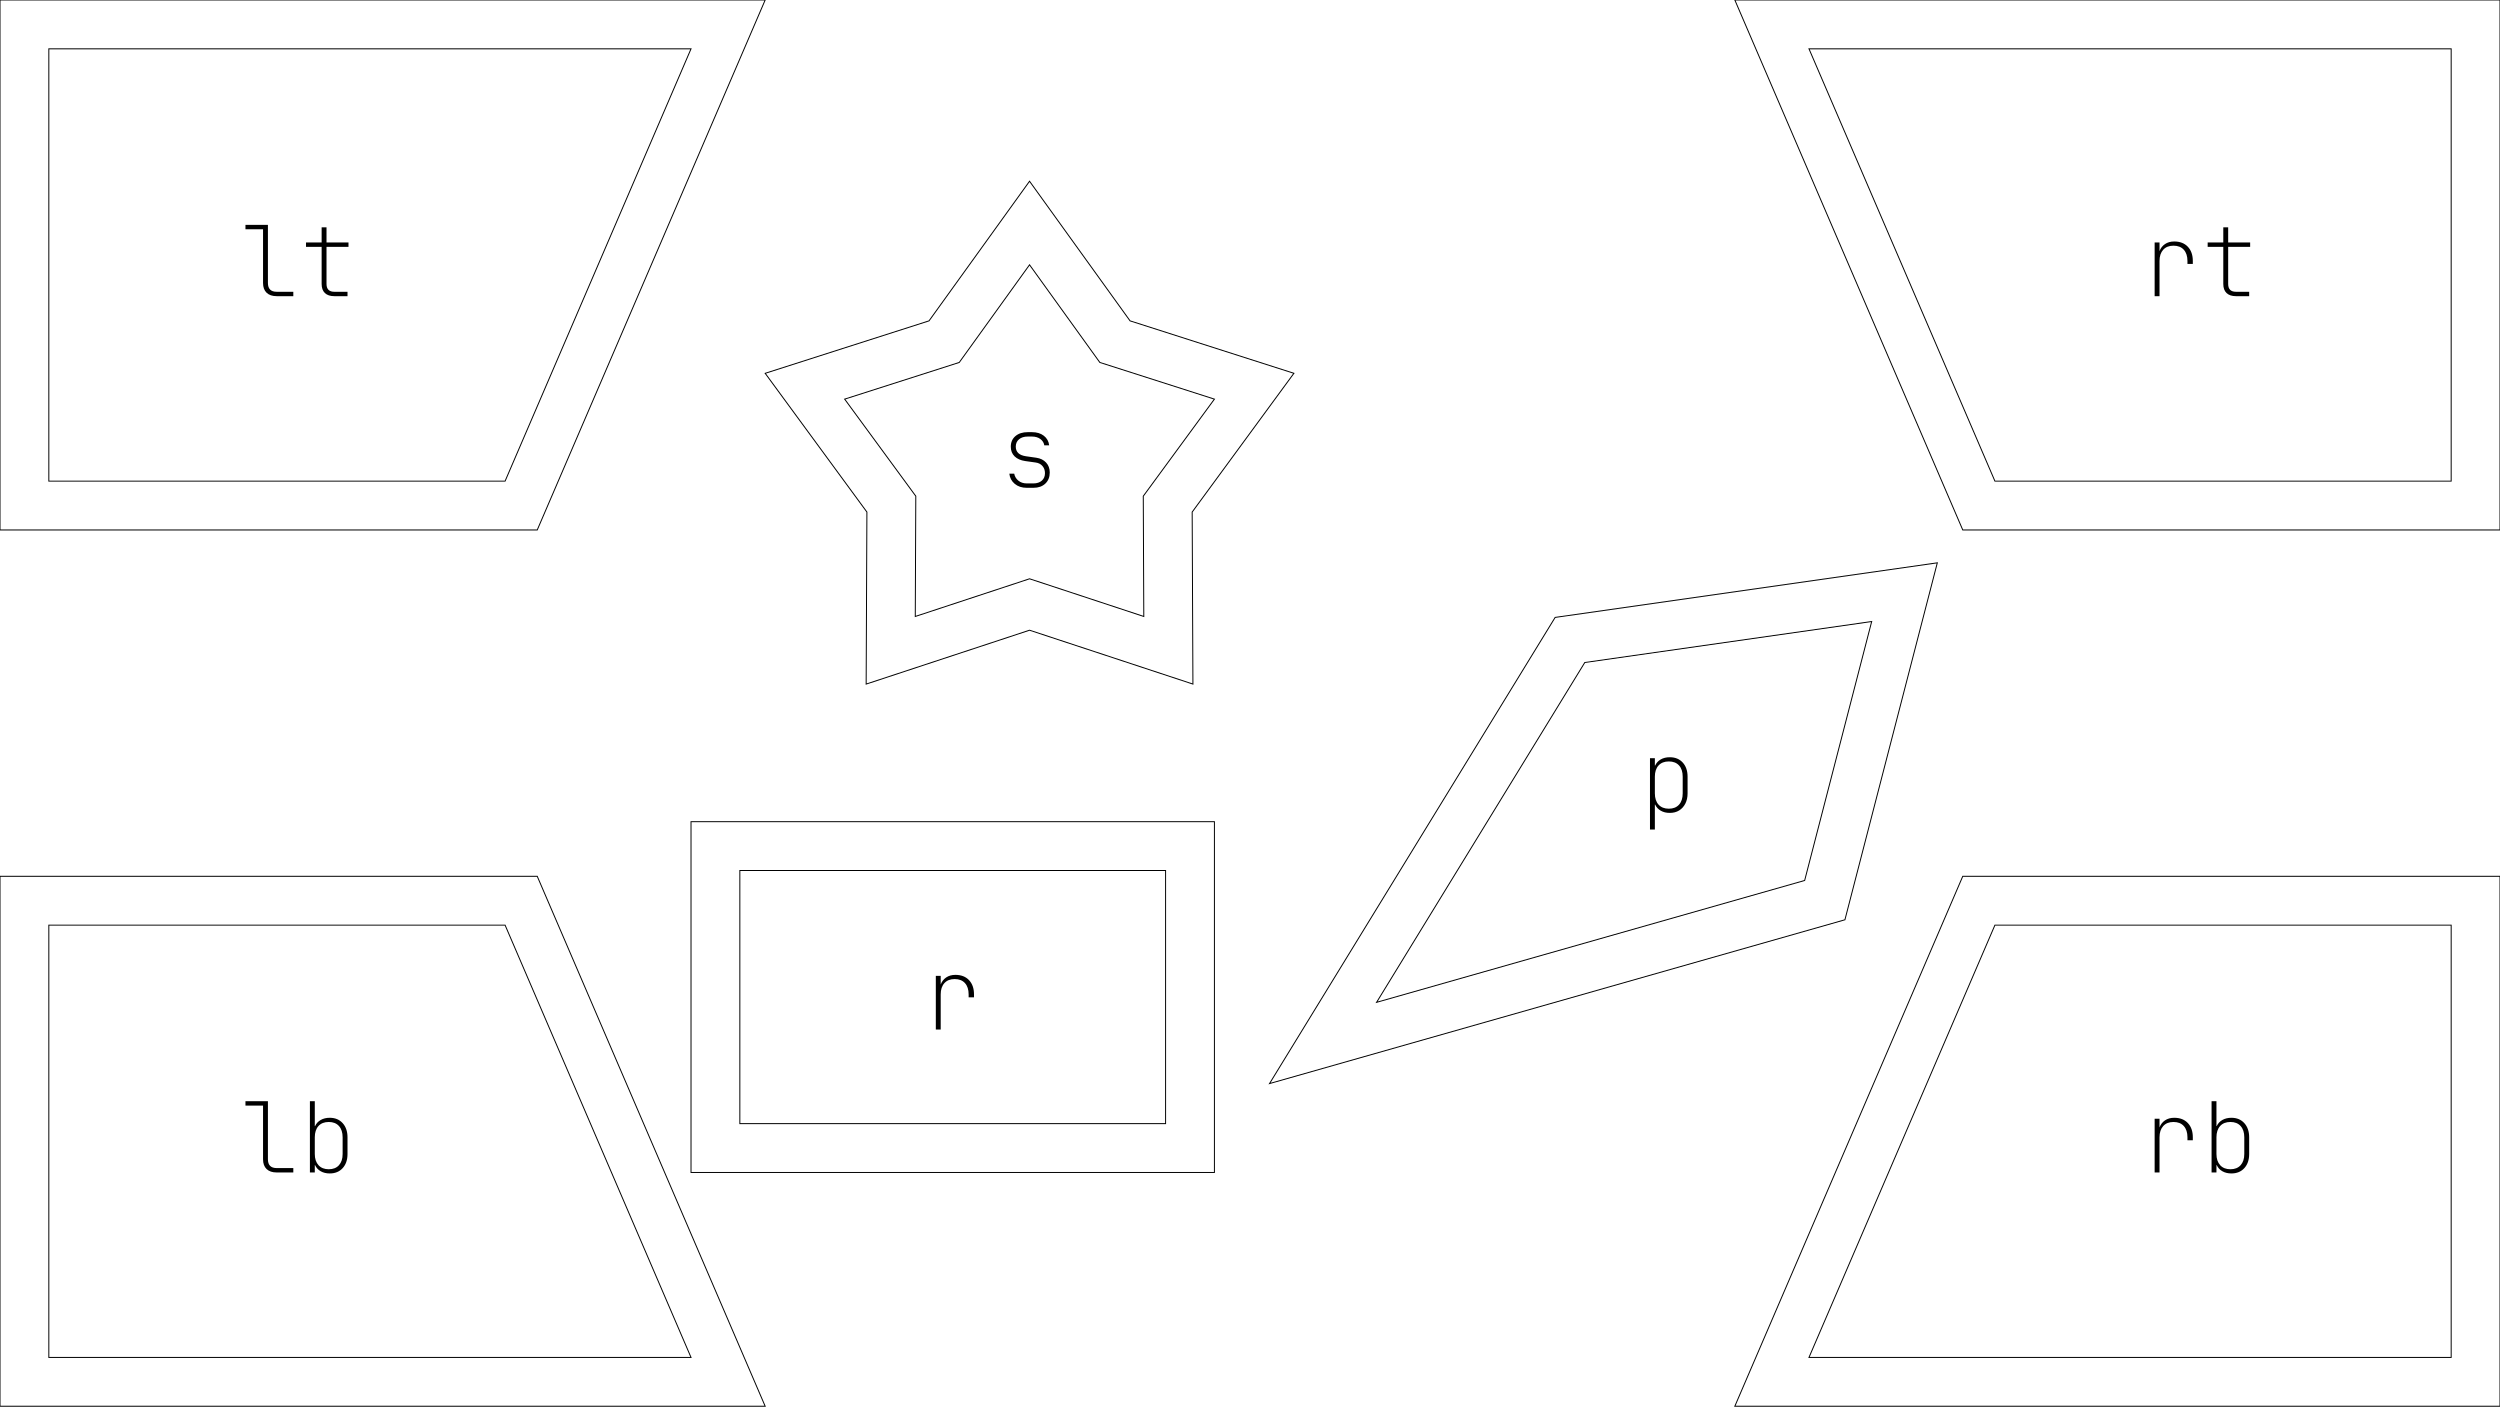
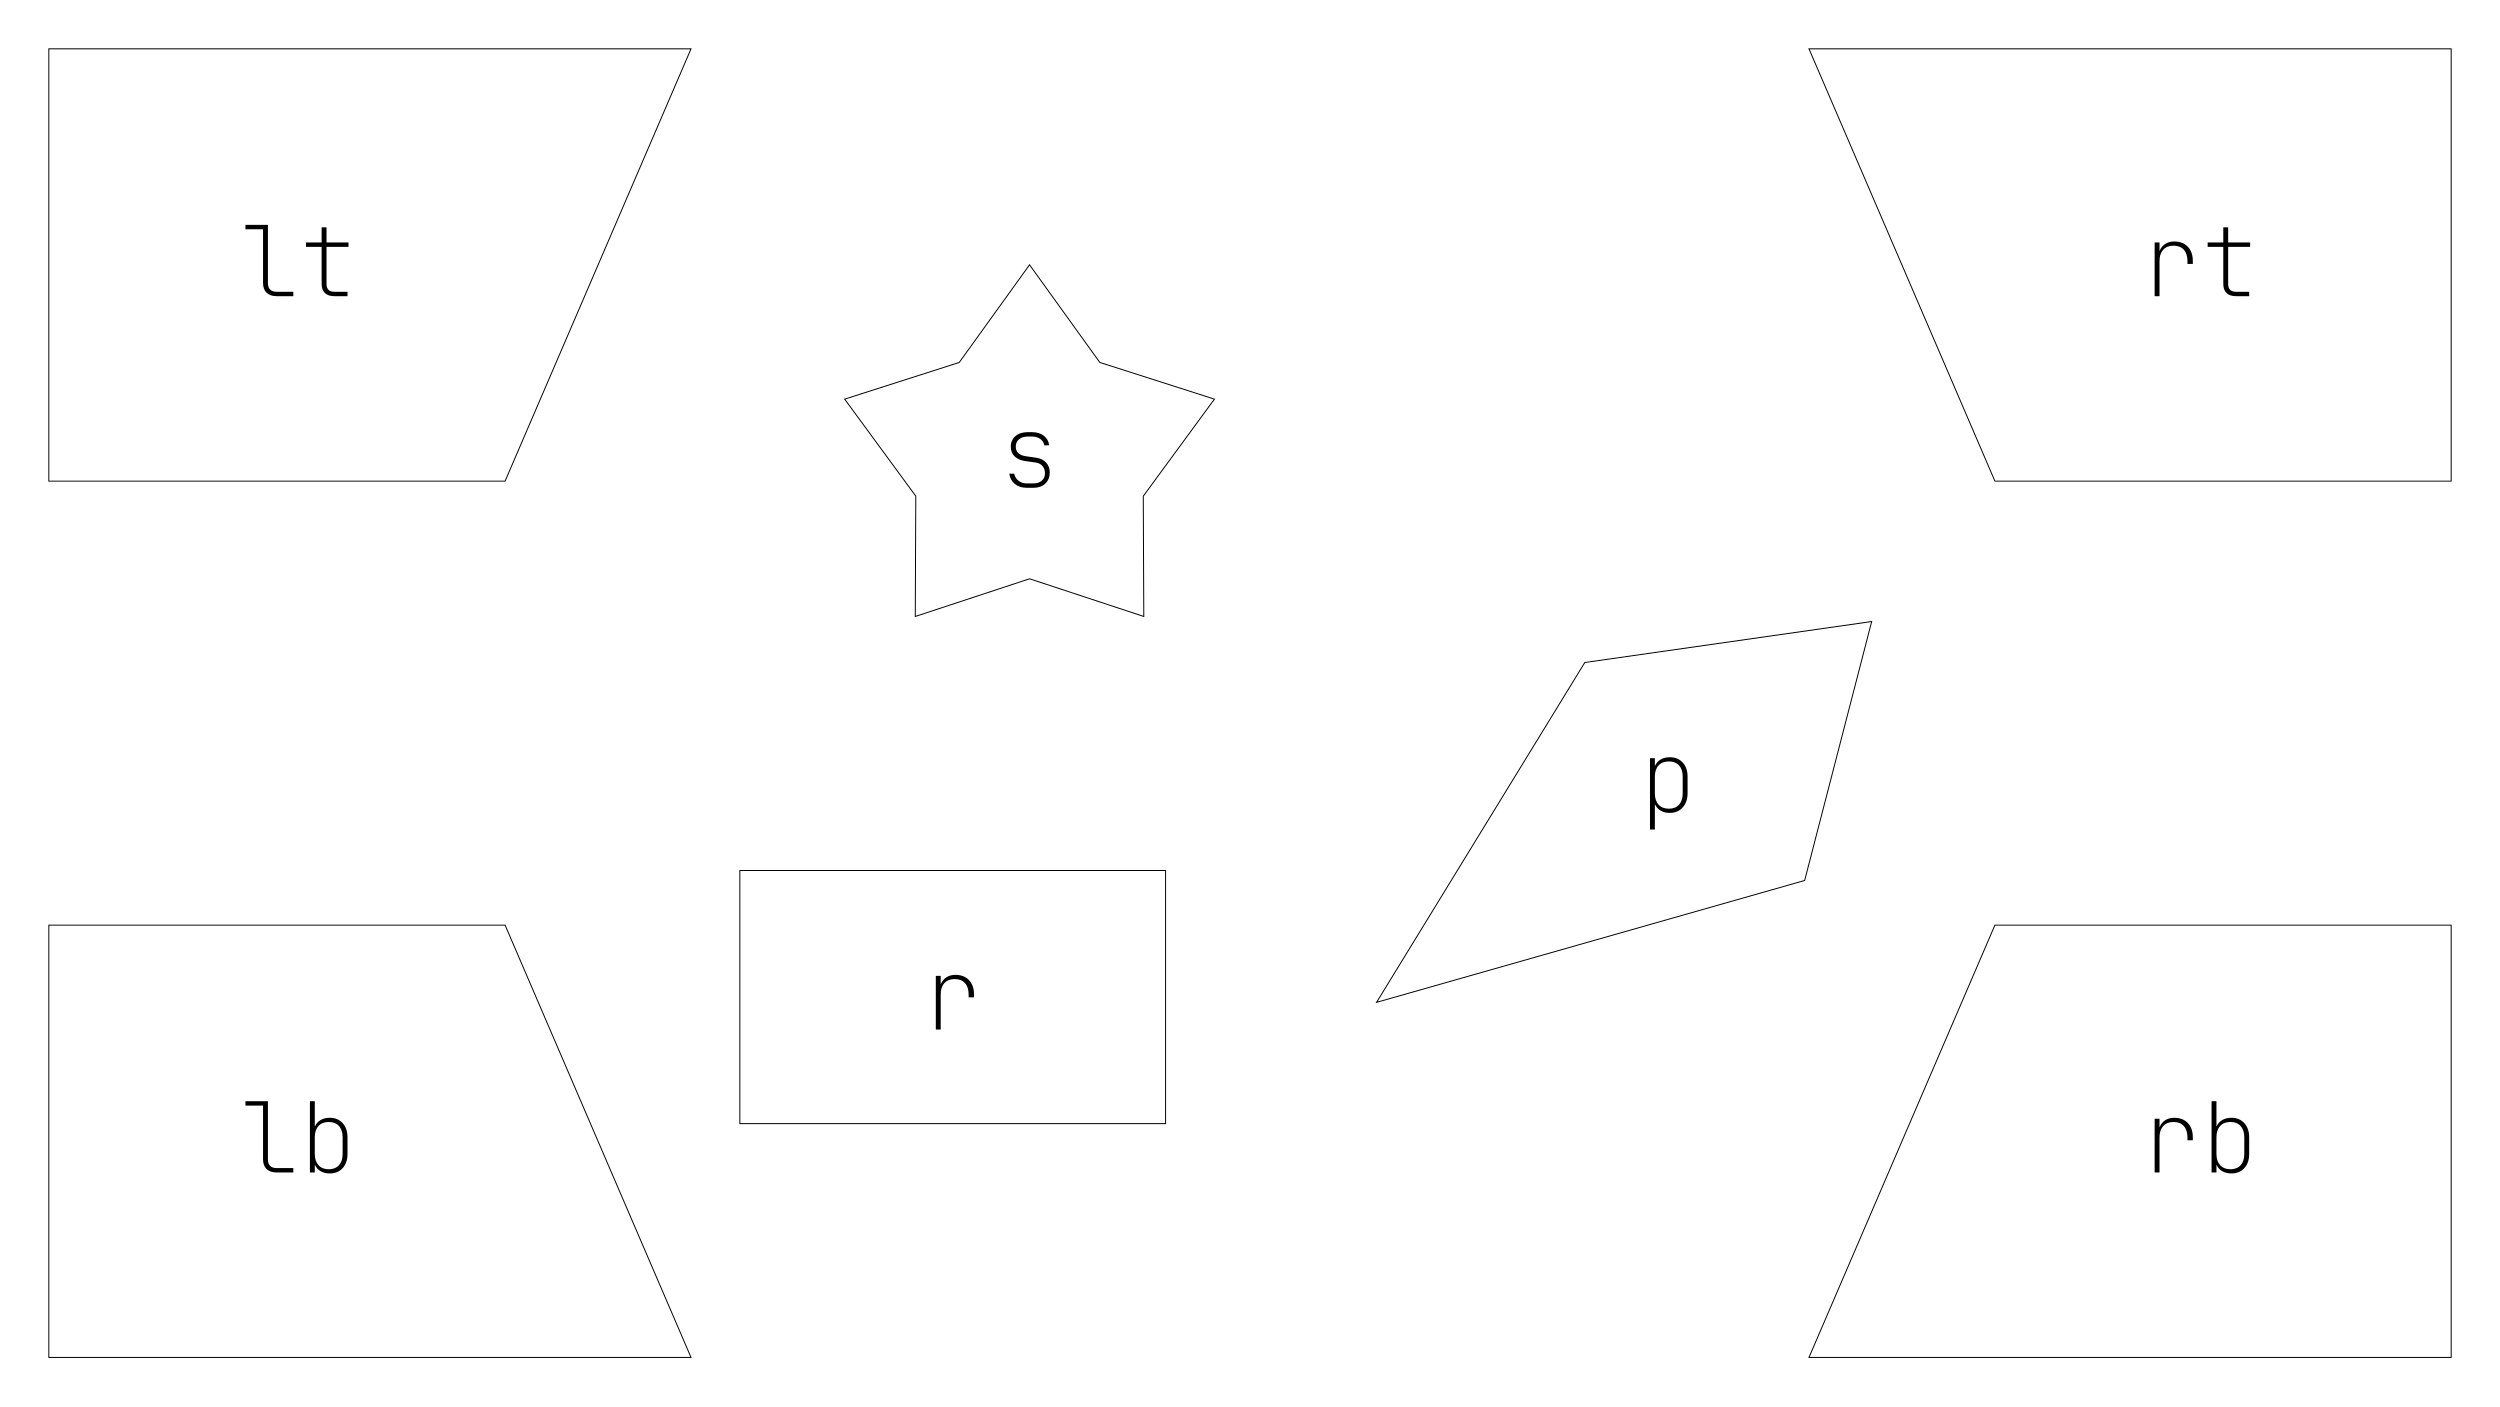
<svg xmlns="http://www.w3.org/2000/svg" version="1.1" viewBox="0 0 2560 1440">
+   <g id="cutline" display="none">
+     <rect id="c7-r" x="707.6" y="841.41" width="535.96" height="359.2" fill="none" stroke="#f0f" stroke-miterlimit="10" />
+     <polygon id="c6-p" points="1592.47 632.23 1300 1109.58 1889.2 941.86 1983.81 576.33 1592.47 632.23" fill="none" stroke="#f0f" stroke-miterlimit="10" />
+     <polygon id="c5-s" points="1054.25 185.58 1157.17 328.56 1324.95 382.26 1220.78 524.33 1221.55 700.5 1054.25 645.33 886.94 700.5 887.71 524.33 783.54 382.26 951.32 328.56 1054.25 185.58" fill="none" stroke="#f0f" stroke-miterlimit="10" />
+     <polygon id="c4-rb" points="2560 1440 2560 897.33 2009.86 897.33 1776.46 1440 2560 1440" fill="none" stroke="#f0f" stroke-miterlimit="10" />
+     <polygon id="c3-lb" points="0 1440 0 897.33 550.14 897.33 783.54 1440 0 1440" fill="none" stroke="#f0f" stroke-miterlimit="10" />
+     <polygon id="c2-rt" points="2560 0 2560 542.67 2009.86 542.67 1776.46 0 2560 0" fill="none" stroke="#f0f" stroke-miterlimit="10" />
+     <polygon id="c1-lt" points="0 0 0 542.67 550.14 542.67 783.54 0 0 0" fill="none" stroke="#f0f" stroke-miterlimit="10" />
+   </g>
  <g id="_レイヤー_1" data-name="レイヤー_1">
    <polygon points="50 492.67 50 50 707.6 50 517.21 492.67 50 492.67" fill="none" stroke="#000" stroke-miterlimit="10" />
    <polygon points="50 1390 50 947.33 517.21 947.33 707.6 1390 50 1390" fill="none" stroke="#000" stroke-miterlimit="10" />
    <polygon points="2042.79 492.67 1852.4 50 2510 50 2510 492.67 2042.79 492.67" fill="none" stroke="#000" stroke-miterlimit="10" />
    <polygon points="1852.4 1390 2042.79 947.33 2510 947.33 2510 1390 1852.4 1390" fill="none" stroke="#000" stroke-miterlimit="10" />
    <polygon points="1054.25 592.68 937.24 631.26 937.78 508.06 864.93 408.71 982.26 371.15 1054.25 271.16 1126.23 371.15 1243.56 408.71 1170.71 508.06 1171.25 631.26 1054.25 592.68" fill="none" stroke="#000" stroke-miterlimit="10" />
    <polygon points="1622.82 678.41 1916.6 636.44 1847.97 901.61 1409.61 1026.39 1622.82 678.41" fill="none" stroke="#000" stroke-miterlimit="10" />
    <g>
      <path d="M283.35,303.28c-4.47,0-7.92-1.17-10.35-3.5-2.43-2.33-3.65-5.67-3.65-10v-55h-18v-4.5h23v59.5c0,6,3,9,9,9h17v4.5h-17Z" />
      <path d="M342.35,303.28c-4.2,0-7.42-1.07-9.65-3.2-2.23-2.13-3.35-5.23-3.35-9.3v-38h-16v-4.5h16v-15.5h5v15.5h22.5v4.5h-22.5v38c0,5.33,2.67,8,8,8h13.5v4.5h-13.5Z" />
    </g>
    <g>
      <path d="M283.35,1200.61c-4.47,0-7.92-1.17-10.35-3.5-2.43-2.33-3.65-5.67-3.65-10v-55h-18v-4.5h23v59.5c0,6,3,9,9,9h17v4.5h-17Z" />
      <path d="M337.65,1201.61c-3.53,0-6.62-.75-9.25-2.25-2.63-1.5-4.55-3.58-5.75-6.25h-.3v7.5h-5v-73h5v25.5h.3c1.2-2.67,3.12-4.75,5.75-6.25,2.63-1.5,5.72-2.25,9.25-2.25,5.53,0,9.95,1.83,13.25,5.5,3.3,3.67,4.95,8.5,4.95,14.5v17.1c0,6-1.65,10.82-4.95,14.45-3.3,3.63-7.72,5.45-13.25,5.45ZM336.65,1197.31c4.47,0,7.95-1.38,10.45-4.15,2.5-2.77,3.75-6.58,3.75-11.45v-17.1c0-4.93-1.25-8.78-3.75-11.55-2.5-2.77-5.98-4.15-10.45-4.15s-8.05,1.38-10.55,4.15c-2.5,2.77-3.75,6.62-3.75,11.55v17.1c0,4.87,1.27,8.68,3.8,11.45,2.53,2.77,6.03,4.15,10.5,4.15Z" />
    </g>
    <g>
      <path d="M2206.35,303.28v-55h5v8.9c1.13-3.07,3-5.48,5.6-7.25,2.6-1.77,5.77-2.65,9.5-2.65,5.87,0,10.5,1.8,13.9,5.4,3.4,3.6,5.1,8.47,5.1,14.6v3h-5.5v-3c0-4.93-1.25-8.78-3.75-11.55-2.5-2.77-6.02-4.15-10.55-4.15s-7.97,1.38-10.5,4.15c-2.53,2.77-3.8,6.62-3.8,11.55v36h-5Z" />
      <path d="M2289.65,303.28c-4.2,0-7.42-1.07-9.65-3.2-2.23-2.13-3.35-5.23-3.35-9.3v-38h-16v-4.5h16v-15.5h5v15.5h22.5v4.5h-22.5v38c0,5.33,2.67,8,8,8h13.5v4.5h-13.5Z" />
    </g>
    <g>
      <path d="M2206.35,1200.61v-55h5v8.9c1.13-3.07,3-5.48,5.6-7.25,2.6-1.77,5.77-2.65,9.5-2.65,5.87,0,10.5,1.8,13.9,5.4,3.4,3.6,5.1,8.47,5.1,14.6v3h-5.5v-3c0-4.93-1.25-8.78-3.75-11.55-2.5-2.77-6.02-4.15-10.55-4.15s-7.97,1.38-10.5,4.15c-2.53,2.77-3.8,6.62-3.8,11.55v36h-5Z" />
      <path d="M2284.95,1201.61c-3.53,0-6.62-.75-9.25-2.25-2.63-1.5-4.55-3.58-5.75-6.25h-.3v7.5h-5v-73h5v25.5h.3c1.2-2.67,3.12-4.75,5.75-6.25,2.63-1.5,5.72-2.25,9.25-2.25,5.53,0,9.95,1.83,13.25,5.5,3.3,3.67,4.95,8.5,4.95,14.5v17.1c0,6-1.65,10.82-4.95,14.45-3.3,3.63-7.72,5.45-13.25,5.45ZM2283.95,1197.31c4.47,0,7.95-1.38,10.45-4.15,2.5-2.77,3.75-6.58,3.75-11.45v-17.1c0-4.93-1.25-8.78-3.75-11.55-2.5-2.77-5.98-4.15-10.45-4.15s-8.05,1.38-10.55,4.15c-2.5,2.77-3.75,6.62-3.75,11.55v17.1c0,4.87,1.27,8.68,3.8,11.45,2.53,2.77,6.03,4.15,10.5,4.15Z" />
    </g>
    <path d="M1051.45,499.52c-5,0-9.12-1.35-12.35-4.05-3.23-2.7-5.08-6.18-5.55-10.45h5c.53,2.87,1.95,5.25,4.25,7.15,2.3,1.9,5.18,2.85,8.65,2.85h6.7c3.67,0,6.57-.95,8.7-2.85,2.13-1.9,3.2-4.45,3.2-7.65,0-2.87-.85-5.3-2.55-7.3s-4.02-3.2-6.95-3.6l-10.7-1.5c-4.67-.67-8.3-2.27-10.9-4.8-2.6-2.53-3.9-5.83-3.9-9.9,0-4.53,1.58-8.15,4.75-10.85,3.17-2.7,7.38-4.05,12.65-4.05h4.2c5,0,9.08,1.23,12.25,3.7,3.17,2.47,4.98,5.73,5.45,9.8h-5c-.4-2.6-1.73-4.75-4-6.45-2.27-1.7-5.17-2.55-8.7-2.55h-4.2c-3.73,0-6.72.93-8.95,2.8-2.23,1.87-3.35,4.37-3.35,7.5,0,5.6,3.5,8.9,10.5,9.9l10.5,1.5c4.2.6,7.55,2.25,10.05,4.95,2.5,2.7,3.75,6.08,3.75,10.15,0,4.73-1.52,8.53-4.55,11.4-3.03,2.87-7.12,4.3-12.25,4.3h-6.7Z" />
    <path d="M1689.58,849.41v-73h5v7.5h.3c1.2-2.67,3.1-4.75,5.7-6.25,2.6-1.5,5.7-2.25,9.3-2.25,5.53,0,9.95,1.82,13.25,5.45,3.3,3.63,4.95,8.45,4.95,14.45v17.1c0,4-.77,7.5-2.3,10.5-1.53,3-3.65,5.33-6.35,7-2.7,1.67-5.88,2.5-9.55,2.5s-6.62-.75-9.25-2.25c-2.63-1.5-4.55-3.58-5.75-6.25h-.3v25.5h-5ZM1708.88,828.11c4.47,0,7.95-1.38,10.45-4.15,2.5-2.77,3.75-6.62,3.75-11.55v-17.1c0-4.93-1.25-8.77-3.75-11.5-2.5-2.73-5.98-4.1-10.45-4.1s-7.97,1.37-10.5,4.1c-2.53,2.73-3.8,6.57-3.8,11.5v17.1c0,4.93,1.27,8.78,3.8,11.55,2.53,2.77,6.03,4.15,10.5,4.15Z" />
    <rect x="845.98" y="803.04" width="259.2" height="435.96" transform="translate(1996.6 45.43) rotate(90)" fill="none" stroke="#000" stroke-miterlimit="10" />
    <path d="M958.28,1054.26v-55h5v8.9c1.13-3.07,3-5.48,5.6-7.25,2.6-1.77,5.77-2.65,9.5-2.65,5.87,0,10.5,1.8,13.9,5.4,3.4,3.6,5.1,8.47,5.1,14.6v3h-5.5v-3c0-4.93-1.25-8.78-3.75-11.55-2.5-2.77-6.02-4.15-10.55-4.15s-7.97,1.38-10.5,4.15c-2.53,2.77-3.8,6.62-3.8,11.55v36h-5Z" />
  </g>
-   <g id="cutline">
-     <rect id="c7-r" x="707.6" y="841.41" width="535.96" height="359.2" fill="none" stroke="#000" stroke-miterlimit="10" />
-     <polygon id="c6-p" points="1592.47 632.23 1300 1109.58 1889.2 941.86 1983.81 576.33 1592.47 632.23" fill="none" stroke="#000" stroke-miterlimit="10" />
-     <polygon id="c5-s" points="1054.25 185.58 1157.17 328.56 1324.95 382.26 1220.78 524.33 1221.55 700.5 1054.25 645.33 886.94 700.5 887.71 524.33 783.54 382.26 951.32 328.56 1054.25 185.58" fill="none" stroke="#000" stroke-miterlimit="10" />
-     <polygon id="c4-rb" points="2560 1440 2560 897.33 2009.86 897.33 1776.46 1440 2560 1440" fill="none" stroke="#000" stroke-miterlimit="10" />
-     <polygon id="c3-lb" points="0 1440 0 897.33 550.14 897.33 783.54 1440 0 1440" fill="none" stroke="#000" stroke-miterlimit="10" />
-     <polygon id="c2-rt" points="2560 0 2560 542.67 2009.86 542.67 1776.46 0 2560 0" fill="none" stroke="#000" stroke-miterlimit="10" />
-     <polygon id="c1-lt" points="0 0 0 542.67 550.14 542.67 783.54 0 0 0" fill="none" stroke="#000" stroke-miterlimit="10" />
-   </g>
</svg>
